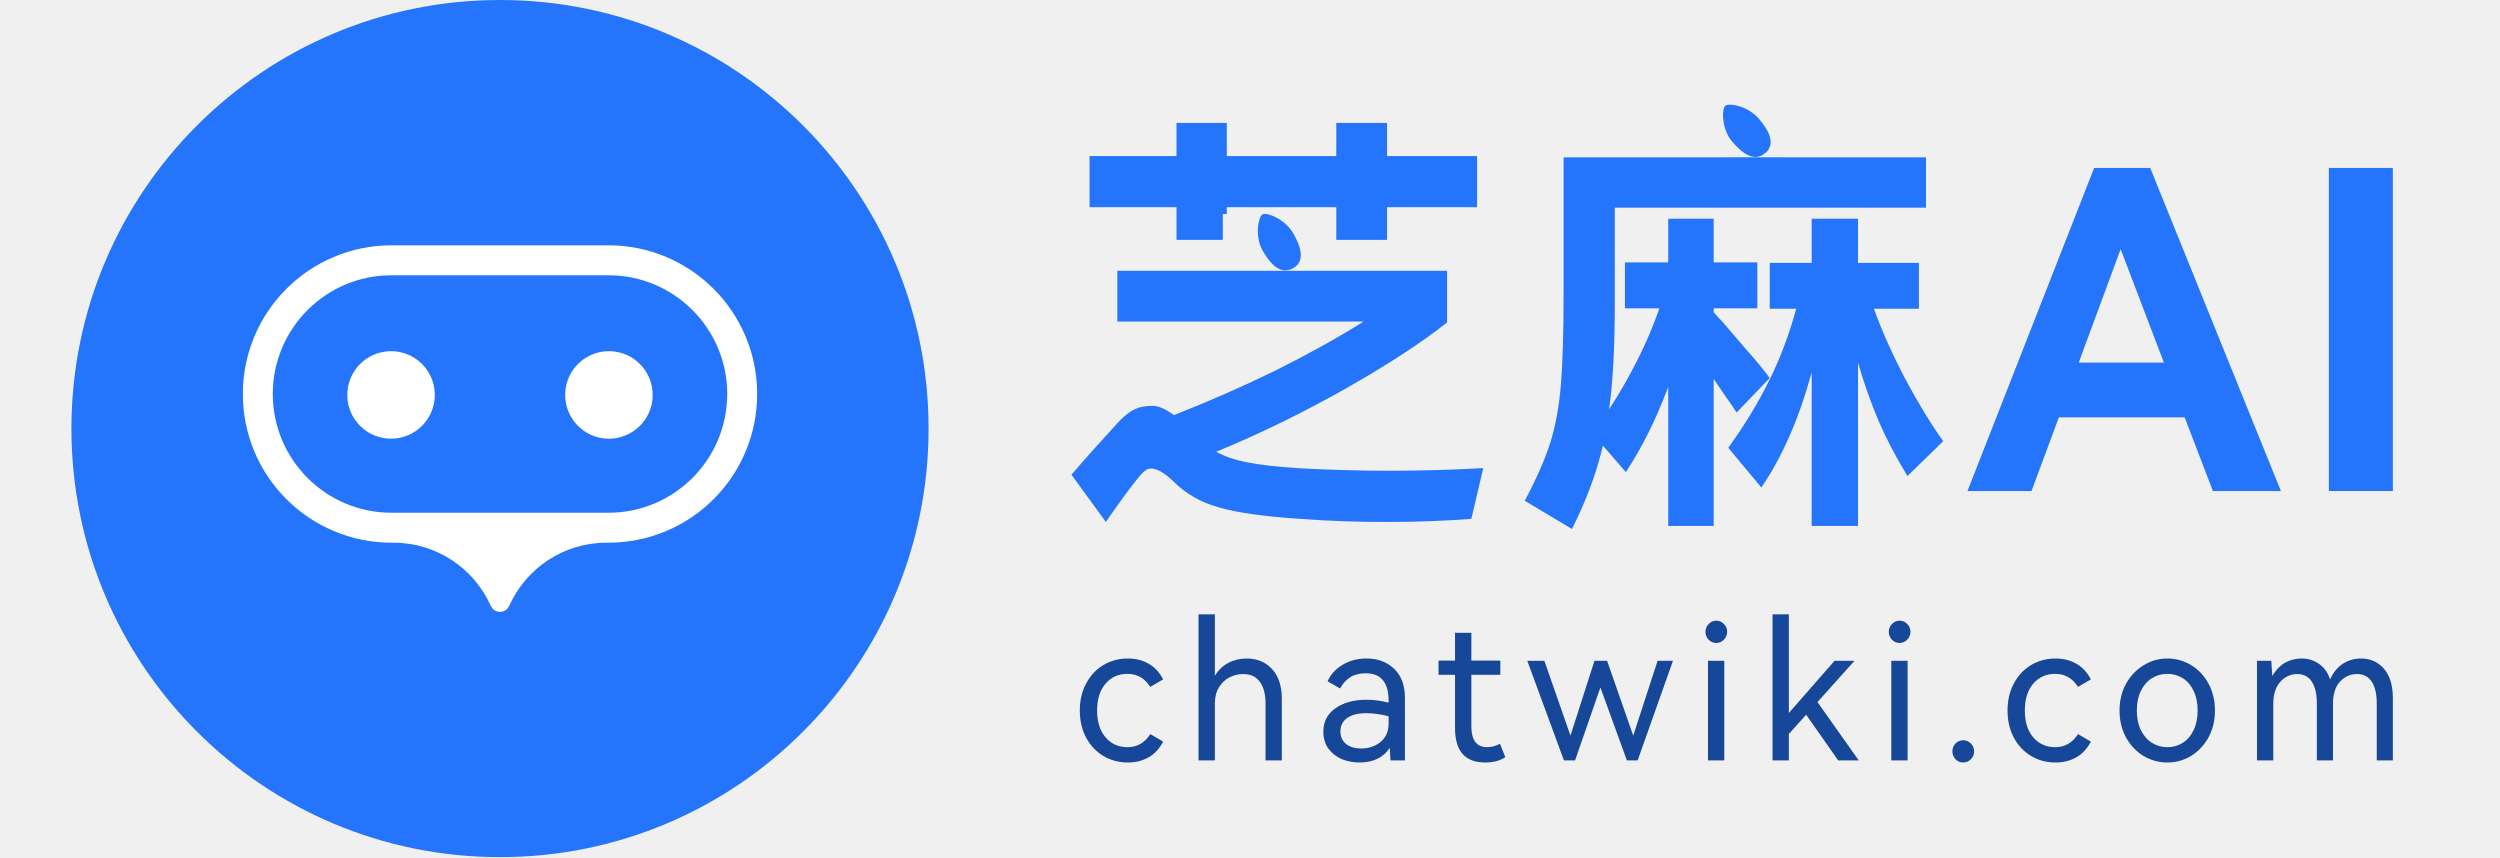
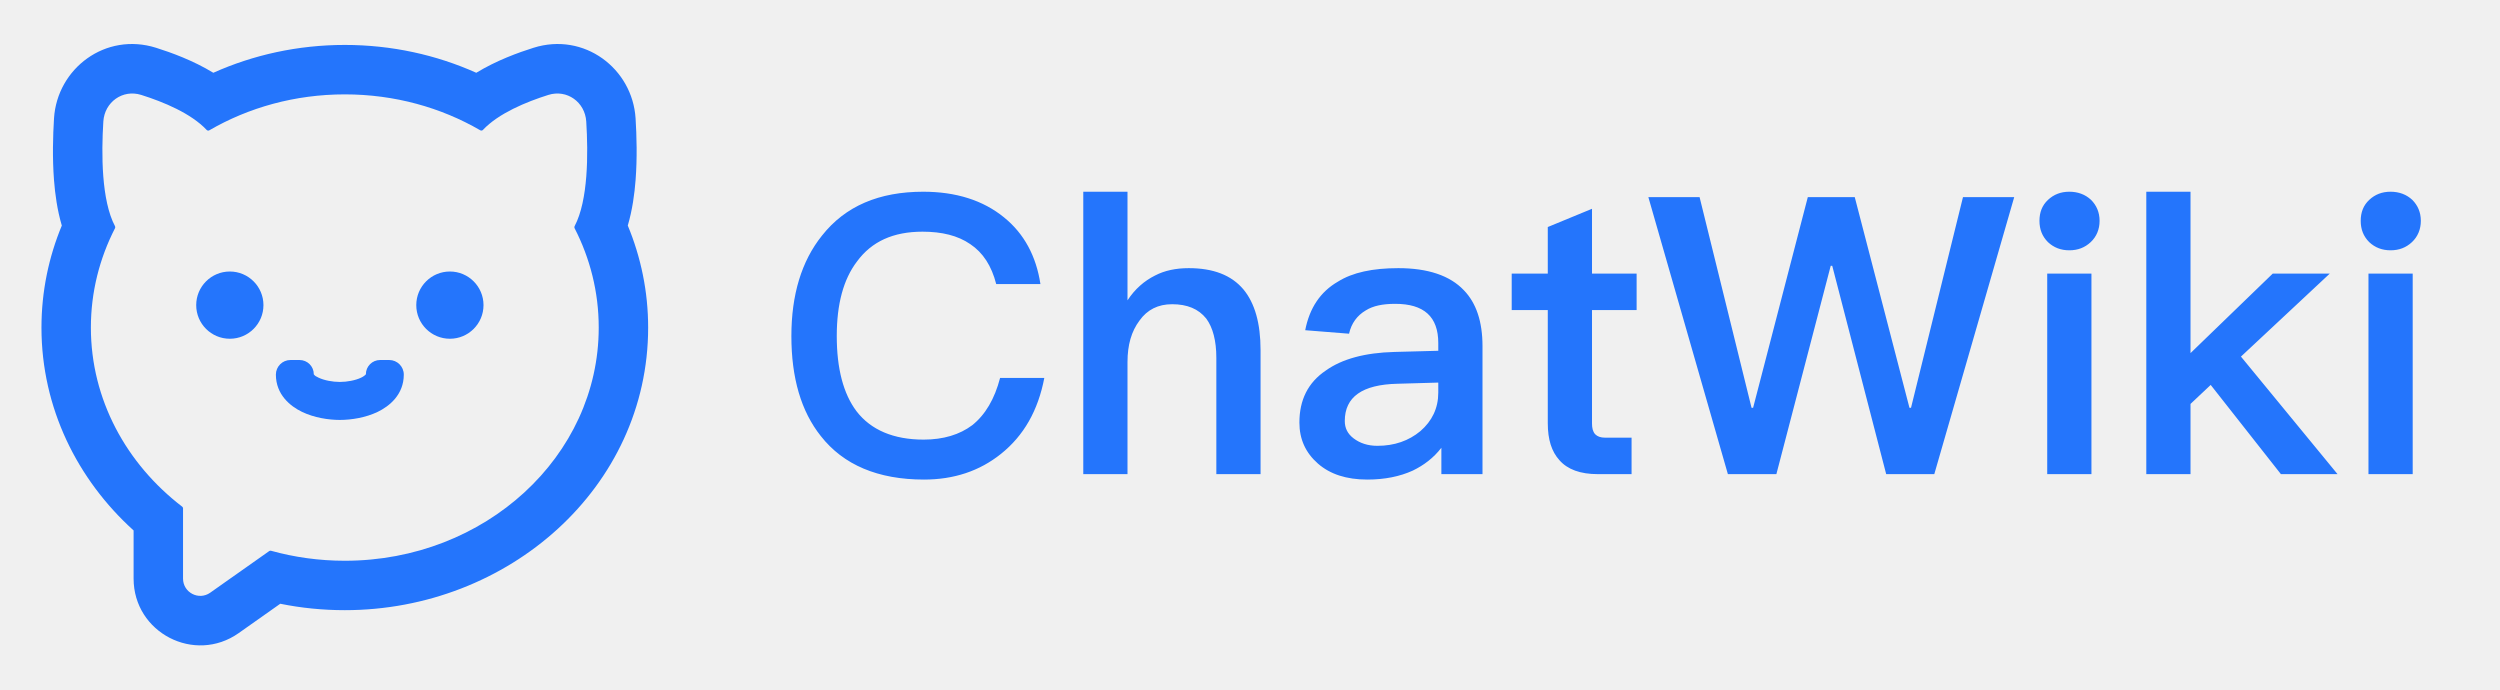
- <svg xmlns="http://www.w3.org/2000/svg" width="70" height="24" viewBox="0 0 70 24" fill="none">
-   <rect x="2" width="24" height="24" rx="12" fill="#2475FC" />
-   <path d="M8.019 13.976C8.401 14.358 8.846 14.658 9.342 14.867C9.856 15.085 10.401 15.195 10.963 15.195H11.015C12.231 15.195 13.278 15.922 13.742 16.966C13.788 17.067 13.889 17.133 14 17.133C14.111 17.133 14.212 17.067 14.257 16.966C14.722 15.922 15.768 15.195 16.985 15.195H17.037C17.599 15.195 18.144 15.085 18.658 14.867C19.154 14.658 19.599 14.358 19.981 13.976C20.363 13.594 20.663 13.149 20.872 12.653C21.09 12.139 21.2 11.594 21.2 11.032C21.2 10.47 21.09 9.925 20.872 9.411C20.663 8.916 20.363 8.47 19.981 8.088C19.599 7.706 19.153 7.406 18.658 7.197C18.144 6.979 17.599 6.869 17.037 6.869H10.963C10.401 6.869 9.856 6.979 9.342 7.197C8.846 7.406 8.401 7.706 8.019 8.088C7.637 8.47 7.337 8.916 7.127 9.411C6.91 9.925 6.8 10.47 6.8 11.032C6.8 11.594 6.91 12.139 7.127 12.653C7.337 13.149 7.637 13.594 8.019 13.976H8.019ZM8.612 8.681C9.213 8.079 10.045 7.707 10.963 7.707H17.037C18.873 7.707 20.362 9.196 20.362 11.032C20.362 11.95 19.99 12.782 19.388 13.383C18.787 13.985 17.955 14.357 17.037 14.357H10.963C9.126 14.357 7.638 12.869 7.638 11.032C7.638 10.114 8.01 9.283 8.612 8.681Z" fill="white" />
-   <path d="M18.275 11.087C18.291 10.411 17.756 9.849 17.079 9.833C16.402 9.817 15.841 10.352 15.825 11.029C15.809 11.706 16.344 12.267 17.021 12.283C17.697 12.299 18.259 11.764 18.275 11.087Z" fill="white" />
-   <path d="M10.976 12.283C11.652 12.268 12.189 11.708 12.174 11.031C12.16 10.355 11.599 9.818 10.923 9.833C10.246 9.848 9.71 10.408 9.724 11.084C9.739 11.761 10.299 12.297 10.976 12.283Z" fill="white" />
-   <path d="M67 13.749H65.208V4.702H67V13.749Z" fill="#2475FC" />
-   <path d="M60.206 4.702L63.865 13.749H61.961L61.17 11.685H57.648L56.882 13.749H55.089L58.636 4.702H60.206ZM60.589 10.153L59.378 6.976L58.204 10.153H60.589Z" fill="#2475FC" />
-   <path fill-rule="evenodd" clip-rule="evenodd" d="M48.328 4.404L48.329 4.406H43.781V8.163C43.781 9.284 43.756 10.149 43.706 10.758C43.657 11.368 43.558 11.912 43.41 12.39C43.261 12.86 43.023 13.403 42.693 14.021L44.015 14.812C44.419 14.005 44.708 13.226 44.881 12.476L45.523 13.218C45.976 12.534 46.372 11.739 46.71 10.833V14.726H47.983V10.61L48.626 11.55L49.552 10.585C49.412 10.388 49.178 10.103 48.848 9.733C48.527 9.354 48.329 9.123 48.255 9.04L47.983 8.744V8.633H49.206V7.347H47.983V6.124H46.71V7.347H45.498V8.633H46.463C46.141 9.564 45.672 10.507 45.054 11.463C45.161 10.705 45.214 9.729 45.214 8.534V5.815H53.928V4.406H49.985C49.985 4.405 49.984 4.404 49.984 4.404H48.328ZM52.605 11.797C52.819 12.291 53.087 12.802 53.409 13.329L54.41 12.353C54.072 11.883 53.718 11.302 53.347 10.61C52.984 9.918 52.692 9.263 52.469 8.645H53.73V7.36H52.024V6.124H50.727V7.36H49.552V8.645H50.294C50.096 9.37 49.841 10.046 49.528 10.672C49.223 11.29 48.844 11.912 48.391 12.538L49.318 13.651C49.911 12.777 50.38 11.702 50.727 10.425V14.726H52.024V10.153C52.197 10.746 52.391 11.294 52.605 11.797Z" fill="#2475FC" />
-   <path d="M49.251 3.327C49.553 3.683 49.719 4.047 49.423 4.29C49.126 4.533 48.803 4.32 48.5 3.964C48.198 3.608 48.206 3.044 48.311 2.959C48.416 2.875 48.949 2.971 49.251 3.327Z" fill="#2475FC" />
-   <path fill-rule="evenodd" clip-rule="evenodd" d="M34.35 5.992H34.239V6.717H32.942V5.802H30.507V4.369H32.942V3.442H34.35V4.369H37.416V3.442H38.837V4.369H41.358V5.802H38.837V6.717H37.416V5.802H34.35V5.992ZM34.239 7.582V7.582H37.41V7.582H40.518V9.028C39.826 9.58 38.878 10.198 37.675 10.882C36.48 11.558 35.273 12.147 34.054 12.649C34.293 12.781 34.581 12.88 34.919 12.946C35.257 13.012 35.718 13.066 36.303 13.107C37.185 13.156 38.054 13.181 38.911 13.181C39.785 13.181 40.658 13.156 41.531 13.107L41.198 14.528C40.448 14.586 39.649 14.615 38.8 14.615C37.959 14.615 37.16 14.586 36.402 14.528C35.397 14.462 34.639 14.355 34.128 14.207C33.625 14.067 33.205 13.828 32.867 13.49C32.612 13.243 32.398 13.119 32.225 13.119C32.159 13.119 32.093 13.148 32.027 13.206C31.969 13.255 31.887 13.35 31.78 13.49C31.566 13.762 31.294 14.137 30.964 14.615L30 13.292C30.404 12.822 30.853 12.32 31.347 11.784C31.52 11.611 31.669 11.5 31.792 11.451C31.916 11.393 32.072 11.364 32.262 11.364C32.443 11.364 32.645 11.451 32.867 11.624C33.856 11.236 34.812 10.816 35.735 10.363C36.658 9.902 37.473 9.448 38.182 9.003H31.285V7.582H34.239Z" fill="#2475FC" />
-   <path d="M36.21 6.532C36.443 6.936 36.541 7.324 36.206 7.51C35.871 7.696 35.591 7.428 35.357 7.024C35.124 6.619 35.233 6.066 35.351 6.002C35.469 5.938 35.976 6.127 36.21 6.532Z" fill="#2475FC" />
-   <path d="M66.108 18.438C66.373 18.438 66.588 18.535 66.753 18.728C66.918 18.918 67 19.192 67 19.55V21.291H66.549V19.701C66.549 19.432 66.502 19.228 66.409 19.088C66.316 18.945 66.178 18.873 65.995 18.873C65.809 18.873 65.649 18.945 65.517 19.088C65.388 19.231 65.323 19.437 65.323 19.706V21.291H64.872V19.701C64.872 19.436 64.825 19.231 64.732 19.088C64.639 18.945 64.503 18.873 64.324 18.873C64.138 18.873 63.978 18.947 63.846 19.093C63.717 19.237 63.652 19.441 63.652 19.706V21.291H63.195V18.502H63.598C63.602 18.624 63.611 18.766 63.625 18.927C63.718 18.766 63.835 18.644 63.974 18.561C64.118 18.479 64.274 18.438 64.442 18.438C64.628 18.438 64.791 18.488 64.931 18.588C65.074 18.685 65.178 18.83 65.243 19.023C65.332 18.826 65.452 18.68 65.603 18.583C65.757 18.486 65.925 18.438 66.108 18.438Z" fill="#164799" />
-   <path d="M59.347 19.894C59.347 19.615 59.408 19.364 59.53 19.142C59.655 18.92 59.82 18.748 60.024 18.626C60.228 18.5 60.449 18.438 60.685 18.438C60.922 18.438 61.142 18.499 61.346 18.62C61.55 18.742 61.714 18.914 61.835 19.136C61.957 19.358 62.018 19.611 62.018 19.894C62.018 20.177 61.957 20.43 61.835 20.652C61.714 20.87 61.55 21.042 61.346 21.168C61.142 21.29 60.922 21.35 60.685 21.35C60.449 21.35 60.227 21.29 60.019 21.168C59.815 21.042 59.652 20.87 59.53 20.652C59.408 20.43 59.347 20.177 59.347 19.894ZM59.831 19.894C59.831 20.105 59.868 20.288 59.944 20.442C60.019 20.596 60.121 20.715 60.25 20.797C60.379 20.879 60.524 20.921 60.685 20.921C60.846 20.921 60.992 20.879 61.121 20.797C61.249 20.715 61.35 20.596 61.422 20.442C61.497 20.288 61.534 20.105 61.534 19.894C61.534 19.683 61.497 19.5 61.422 19.346C61.35 19.192 61.249 19.074 61.121 18.991C60.992 18.909 60.846 18.868 60.685 18.868C60.524 18.868 60.379 18.909 60.25 18.991C60.121 19.074 60.019 19.192 59.944 19.346C59.868 19.5 59.831 19.683 59.831 19.894Z" fill="#164799" />
-   <path d="M57.544 20.921C57.816 20.921 58.03 20.799 58.184 20.555L58.544 20.765C58.443 20.962 58.307 21.109 58.135 21.205C57.967 21.302 57.773 21.35 57.555 21.35C57.304 21.35 57.077 21.29 56.872 21.168C56.668 21.046 56.507 20.876 56.389 20.657C56.27 20.435 56.211 20.181 56.211 19.894C56.211 19.608 56.27 19.355 56.389 19.136C56.507 18.914 56.668 18.742 56.872 18.62C57.077 18.499 57.304 18.438 57.555 18.438C57.773 18.438 57.967 18.486 58.135 18.583C58.307 18.68 58.443 18.826 58.544 19.023L58.184 19.233C58.03 18.989 57.816 18.868 57.544 18.868C57.293 18.868 57.089 18.959 56.931 19.142C56.774 19.324 56.695 19.575 56.695 19.894C56.695 20.213 56.774 20.464 56.931 20.646C57.089 20.829 57.293 20.921 57.544 20.921Z" fill="#164799" />
-   <path d="M54.968 21.35C54.886 21.35 54.814 21.32 54.754 21.259C54.696 21.195 54.667 21.121 54.667 21.039C54.667 20.953 54.696 20.879 54.754 20.818C54.814 20.758 54.886 20.727 54.968 20.727C55.054 20.727 55.126 20.758 55.183 20.818C55.244 20.879 55.275 20.953 55.275 21.039C55.275 21.125 55.244 21.198 55.183 21.259C55.126 21.32 55.054 21.35 54.968 21.35Z" fill="#164799" />
-   <path d="M53.187 18.003C53.105 18.003 53.033 17.972 52.972 17.911C52.915 17.847 52.886 17.773 52.886 17.691C52.886 17.608 52.915 17.537 52.972 17.476C53.033 17.411 53.105 17.379 53.187 17.379C53.273 17.379 53.345 17.41 53.402 17.471C53.463 17.531 53.493 17.605 53.493 17.691C53.493 17.773 53.463 17.847 53.402 17.911C53.341 17.972 53.27 18.003 53.187 18.003ZM53.413 21.291H52.956V18.502H53.413V21.291Z" fill="#164799" />
-   <path d="M50.889 19.658L52.044 21.291H51.469L50.572 20.012L50.088 20.55V21.291H49.631V17.202H50.088V19.964L51.367 18.502H51.926L50.889 19.658Z" fill="#164799" />
-   <path d="M48.054 18.003C47.972 18.003 47.9 17.972 47.839 17.911C47.782 17.847 47.753 17.773 47.753 17.691C47.753 17.608 47.782 17.537 47.839 17.476C47.9 17.411 47.972 17.379 48.054 17.379C48.14 17.379 48.212 17.41 48.269 17.471C48.33 17.531 48.361 17.605 48.361 17.691C48.361 17.773 48.33 17.847 48.269 17.911C48.208 17.972 48.137 18.003 48.054 18.003ZM48.28 21.291H47.823V18.502H48.28V21.291Z" fill="#164799" />
-   <path d="M44.999 18.502L45.73 20.598L46.413 18.502H46.843L45.854 21.291H45.553L44.811 19.249L44.102 21.291H43.79L42.764 18.502H43.242L43.973 20.598L44.645 18.502H44.999Z" fill="#164799" />
-   <path d="M42.149 21.2C42.002 21.3 41.814 21.35 41.585 21.35C41.022 21.35 40.741 21.03 40.741 20.388V18.894H40.279V18.497H40.741V17.718H41.198V18.497H42.009V18.894H41.198V20.335C41.198 20.725 41.345 20.92 41.638 20.92C41.767 20.92 41.887 20.888 41.998 20.824L42.149 21.2Z" fill="#164799" />
-   <path d="M38.263 18.438C38.578 18.438 38.836 18.535 39.037 18.728C39.237 18.918 39.338 19.19 39.338 19.545V21.291H38.935C38.924 21.109 38.917 20.99 38.913 20.937C38.827 21.073 38.711 21.177 38.564 21.248C38.42 21.316 38.256 21.35 38.069 21.35C37.89 21.35 37.722 21.318 37.564 21.254C37.41 21.186 37.287 21.087 37.193 20.958C37.1 20.826 37.054 20.668 37.054 20.485C37.054 20.209 37.165 19.993 37.387 19.835C37.613 19.674 37.903 19.593 38.258 19.593C38.458 19.593 38.666 19.62 38.881 19.674V19.625C38.881 19.364 38.827 19.17 38.72 19.045C38.616 18.916 38.456 18.852 38.241 18.852C38.069 18.852 37.926 18.887 37.811 18.959C37.697 19.031 37.6 19.136 37.521 19.276L37.172 19.077C37.258 18.884 37.398 18.73 37.591 18.615C37.788 18.497 38.012 18.438 38.263 18.438ZM38.881 20.055C38.655 19.998 38.449 19.969 38.263 19.969C38.03 19.969 37.849 20.014 37.72 20.104C37.595 20.193 37.532 20.319 37.532 20.48C37.532 20.63 37.586 20.748 37.693 20.834C37.801 20.917 37.94 20.958 38.112 20.958C38.324 20.958 38.505 20.897 38.655 20.775C38.806 20.65 38.881 20.478 38.881 20.259V20.055Z" fill="#164799" />
-   <path d="M34.908 18.438C35.198 18.438 35.435 18.536 35.617 18.733C35.8 18.93 35.891 19.21 35.891 19.572V21.291H35.435V19.701C35.435 19.436 35.381 19.231 35.273 19.088C35.169 18.945 35.014 18.873 34.806 18.873C34.67 18.873 34.541 18.905 34.419 18.97C34.301 19.031 34.204 19.124 34.129 19.249C34.053 19.371 34.016 19.523 34.016 19.706V21.291H33.559V17.202H34.016V18.922C34.113 18.764 34.238 18.644 34.392 18.561C34.546 18.479 34.718 18.438 34.908 18.438Z" fill="#164799" />
-   <path d="M31.568 20.921C31.84 20.921 32.053 20.799 32.208 20.555L32.568 20.765C32.467 20.962 32.331 21.109 32.159 21.205C31.991 21.302 31.797 21.35 31.579 21.35C31.328 21.35 31.101 21.29 30.896 21.168C30.692 21.046 30.531 20.876 30.413 20.657C30.294 20.435 30.235 20.181 30.235 19.894C30.235 19.608 30.294 19.355 30.413 19.136C30.531 18.914 30.692 18.742 30.896 18.62C31.101 18.499 31.328 18.438 31.579 18.438C31.797 18.438 31.991 18.486 32.159 18.583C32.331 18.68 32.467 18.826 32.568 19.023L32.208 19.233C32.053 18.989 31.84 18.868 31.568 18.868C31.317 18.868 31.113 18.959 30.956 19.142C30.798 19.324 30.719 19.575 30.719 19.894C30.719 20.213 30.798 20.464 30.956 20.646C31.113 20.829 31.317 20.921 31.568 20.921Z" fill="#164799" />
+ <svg xmlns="http://www.w3.org/2000/svg" width="116" height="32" viewBox="0 0 116 32" fill="none">
+   <g clip-path="url(#clip0_9384_49412)">
+     <path fill-rule="evenodd" clip-rule="evenodd" d="M8.493 25.584V23.586C8.493 23.556 8.478 23.528 8.455 23.51C5.865 21.525 4.217 18.538 4.217 15.199C4.217 13.55 4.619 11.987 5.337 10.588C5.352 10.559 5.352 10.525 5.337 10.497C4.703 9.301 4.701 7.138 4.795 5.637C4.852 4.736 5.692 4.133 6.553 4.404C7.584 4.729 8.864 5.258 9.589 6.029C9.621 6.062 9.671 6.07 9.711 6.047C11.53 4.99 13.687 4.379 15.999 4.379C18.311 4.379 20.467 4.99 22.286 6.046C22.326 6.069 22.376 6.062 22.408 6.028C23.133 5.258 24.413 4.729 25.444 4.404C26.305 4.133 27.145 4.736 27.202 5.637C27.296 7.137 27.294 9.3 26.661 10.496C26.646 10.524 26.645 10.558 26.66 10.587C27.379 11.986 27.781 13.549 27.781 15.199C27.781 21.174 22.506 26.019 15.999 26.019C14.808 26.019 13.658 25.856 12.574 25.555C12.546 25.547 12.517 25.552 12.493 25.569L10.786 26.773L10.784 26.774L10.68 26.847L9.754 27.501C9.224 27.875 8.493 27.496 8.493 26.847V25.713V25.586V25.584ZM9.898 3.377C8.953 2.801 7.937 2.436 7.242 2.217C4.897 1.478 2.652 3.173 2.506 5.493C2.456 6.301 2.427 7.334 2.506 8.358C2.555 8.993 2.653 9.739 2.868 10.466C2.259 11.933 1.924 13.53 1.924 15.199C1.924 18.929 3.592 22.256 6.199 24.613V26.847C6.199 29.355 9.027 30.821 11.076 29.375L13.004 28.014C13.971 28.21 14.974 28.312 15.999 28.312C23.585 28.312 30.074 22.621 30.074 15.199C30.074 13.529 29.738 11.932 29.129 10.465C29.344 9.737 29.442 8.992 29.491 8.357C29.57 7.333 29.541 6.301 29.491 5.493C29.345 3.173 27.099 1.478 24.755 2.217C24.059 2.436 23.044 2.801 22.099 3.377C20.247 2.547 18.176 2.085 15.999 2.085C13.822 2.085 11.75 2.547 9.898 3.377Z" fill="#2475FC" />
+     <path fill-rule="evenodd" clip-rule="evenodd" d="M18.058 16.704C18.433 16.704 18.736 17.008 18.736 17.382C18.736 18.311 18.066 18.851 17.52 19.113C16.961 19.38 16.302 19.485 15.769 19.485C15.235 19.485 14.576 19.38 14.018 19.113C13.471 18.851 12.801 18.311 12.801 17.382C12.801 17.008 13.104 16.704 13.479 16.704L13.899 16.704C14.266 16.704 14.562 17.002 14.56 17.369C14.622 17.446 14.649 17.46 14.778 17.522C15.044 17.649 15.429 17.722 15.769 17.722C16.109 17.722 16.493 17.649 16.759 17.522C16.888 17.46 16.956 17.395 16.977 17.369C16.975 17.002 17.271 16.704 17.638 16.704L18.058 16.704Z" fill="#2475FC" />
+     <circle cx="10.664" cy="14.158" r="1.56" fill="#2475FC" />
+     <circle cx="20.875" cy="14.158" r="1.56" fill="#2475FC" />
+   </g>
+   <path d="M42.84 8.896C44.352 8.896 45.612 9.292 46.584 10.084C47.52 10.84 48.078 11.884 48.276 13.18H46.224C46.008 12.334 45.612 11.722 45.018 11.326C44.442 10.93 43.704 10.75 42.804 10.75C41.454 10.75 40.446 11.2 39.762 12.136C39.132 12.964 38.826 14.116 38.826 15.592C38.826 17.104 39.132 18.274 39.744 19.084C40.41 19.948 41.454 20.398 42.858 20.398C43.776 20.398 44.532 20.164 45.108 19.732C45.72 19.246 46.152 18.508 46.404 17.536H48.456C48.168 19.048 47.502 20.218 46.44 21.064C45.45 21.856 44.262 22.252 42.876 22.252C40.734 22.252 39.132 21.568 38.088 20.236C37.17 19.084 36.72 17.536 36.72 15.592C36.72 13.684 37.188 12.118 38.142 10.93C39.222 9.562 40.788 8.896 42.84 8.896ZM50.264 8.896H52.316V13.936C52.658 13.414 53.09 13.036 53.594 12.784C54.044 12.55 54.566 12.442 55.16 12.442C56.294 12.442 57.14 12.766 57.698 13.432C58.22 14.062 58.49 14.998 58.49 16.24V22H56.438V16.6C56.438 15.808 56.276 15.196 55.97 14.782C55.61 14.332 55.088 14.116 54.386 14.116C53.738 14.116 53.234 14.368 52.874 14.872C52.496 15.376 52.316 16.006 52.316 16.798V22H50.264V8.896ZM64.882 12.442C66.25 12.442 67.276 12.784 67.924 13.468C68.5 14.062 68.788 14.926 68.788 16.06V22H66.88V20.776C66.52 21.244 66.07 21.586 65.548 21.838C64.954 22.108 64.252 22.252 63.442 22.252C62.47 22.252 61.714 22 61.156 21.514C60.58 21.01 60.292 20.38 60.292 19.606C60.292 18.562 60.688 17.752 61.516 17.194C62.272 16.654 63.334 16.366 64.702 16.33L66.736 16.276V15.916C66.736 14.692 66.07 14.098 64.738 14.098C64.162 14.098 63.712 14.188 63.37 14.404C62.974 14.638 62.704 14.998 62.596 15.484L60.562 15.322C60.76 14.296 61.264 13.54 62.074 13.072C62.758 12.64 63.694 12.442 64.882 12.442ZM66.736 17.752L64.846 17.806C63.208 17.842 62.398 18.418 62.398 19.534C62.398 19.858 62.524 20.128 62.812 20.344C63.1 20.56 63.46 20.686 63.91 20.686C64.702 20.686 65.368 20.452 65.908 20.002C66.448 19.534 66.736 18.94 66.736 18.22V17.752ZM73.869 9.688V12.694H75.939V14.386H73.869V19.642C73.869 19.858 73.905 20.02 74.013 20.146C74.121 20.254 74.265 20.308 74.481 20.308H75.705V22H74.139C73.329 22 72.735 21.784 72.357 21.352C71.997 20.956 71.817 20.398 71.817 19.642V14.386H70.143V12.694H71.817V10.534L73.869 9.688ZM76.484 9.148H78.861L81.272 18.922H81.344L83.882 9.148H86.061L88.599 18.922H88.671L91.082 9.148H93.459L89.751 22H87.519L85.016 12.334H84.945L82.424 22H80.174L76.484 9.148ZM96.017 8.896C96.413 8.896 96.755 9.022 97.025 9.274C97.277 9.526 97.421 9.85 97.421 10.246C97.421 10.642 97.277 10.984 97.007 11.236C96.737 11.488 96.413 11.614 96.017 11.614C95.621 11.614 95.297 11.488 95.027 11.236C94.757 10.966 94.631 10.642 94.631 10.246C94.631 9.85 94.757 9.526 95.027 9.274C95.297 9.022 95.621 8.896 96.017 8.896ZM94.991 12.694H97.043V22H94.991V12.694ZM99.588 8.896H101.64V16.384L105.456 12.694H108.102L103.98 16.546L108.462 22H105.834L102.576 17.86L101.64 18.742V22H99.588V8.896ZM110.923 8.896C111.319 8.896 111.661 9.022 111.931 9.274C112.183 9.526 112.327 9.85 112.327 10.246C112.327 10.642 112.183 10.984 111.913 11.236C111.643 11.488 111.319 11.614 110.923 11.614C110.527 11.614 110.203 11.488 109.933 11.236C109.663 10.966 109.537 10.642 109.537 10.246C109.537 9.85 109.663 9.526 109.933 9.274C110.203 9.022 110.527 8.896 110.923 8.896ZM109.897 12.694H111.949V22H109.897V12.694Z" fill="#2475FC" />
+   <defs>
+     <clipPath id="clip0_9384_49412">
+       <rect width="28.8" height="28.8" fill="white" transform="translate(1.59961 1.59961)" />
+     </clipPath>
+   </defs>
</svg>
